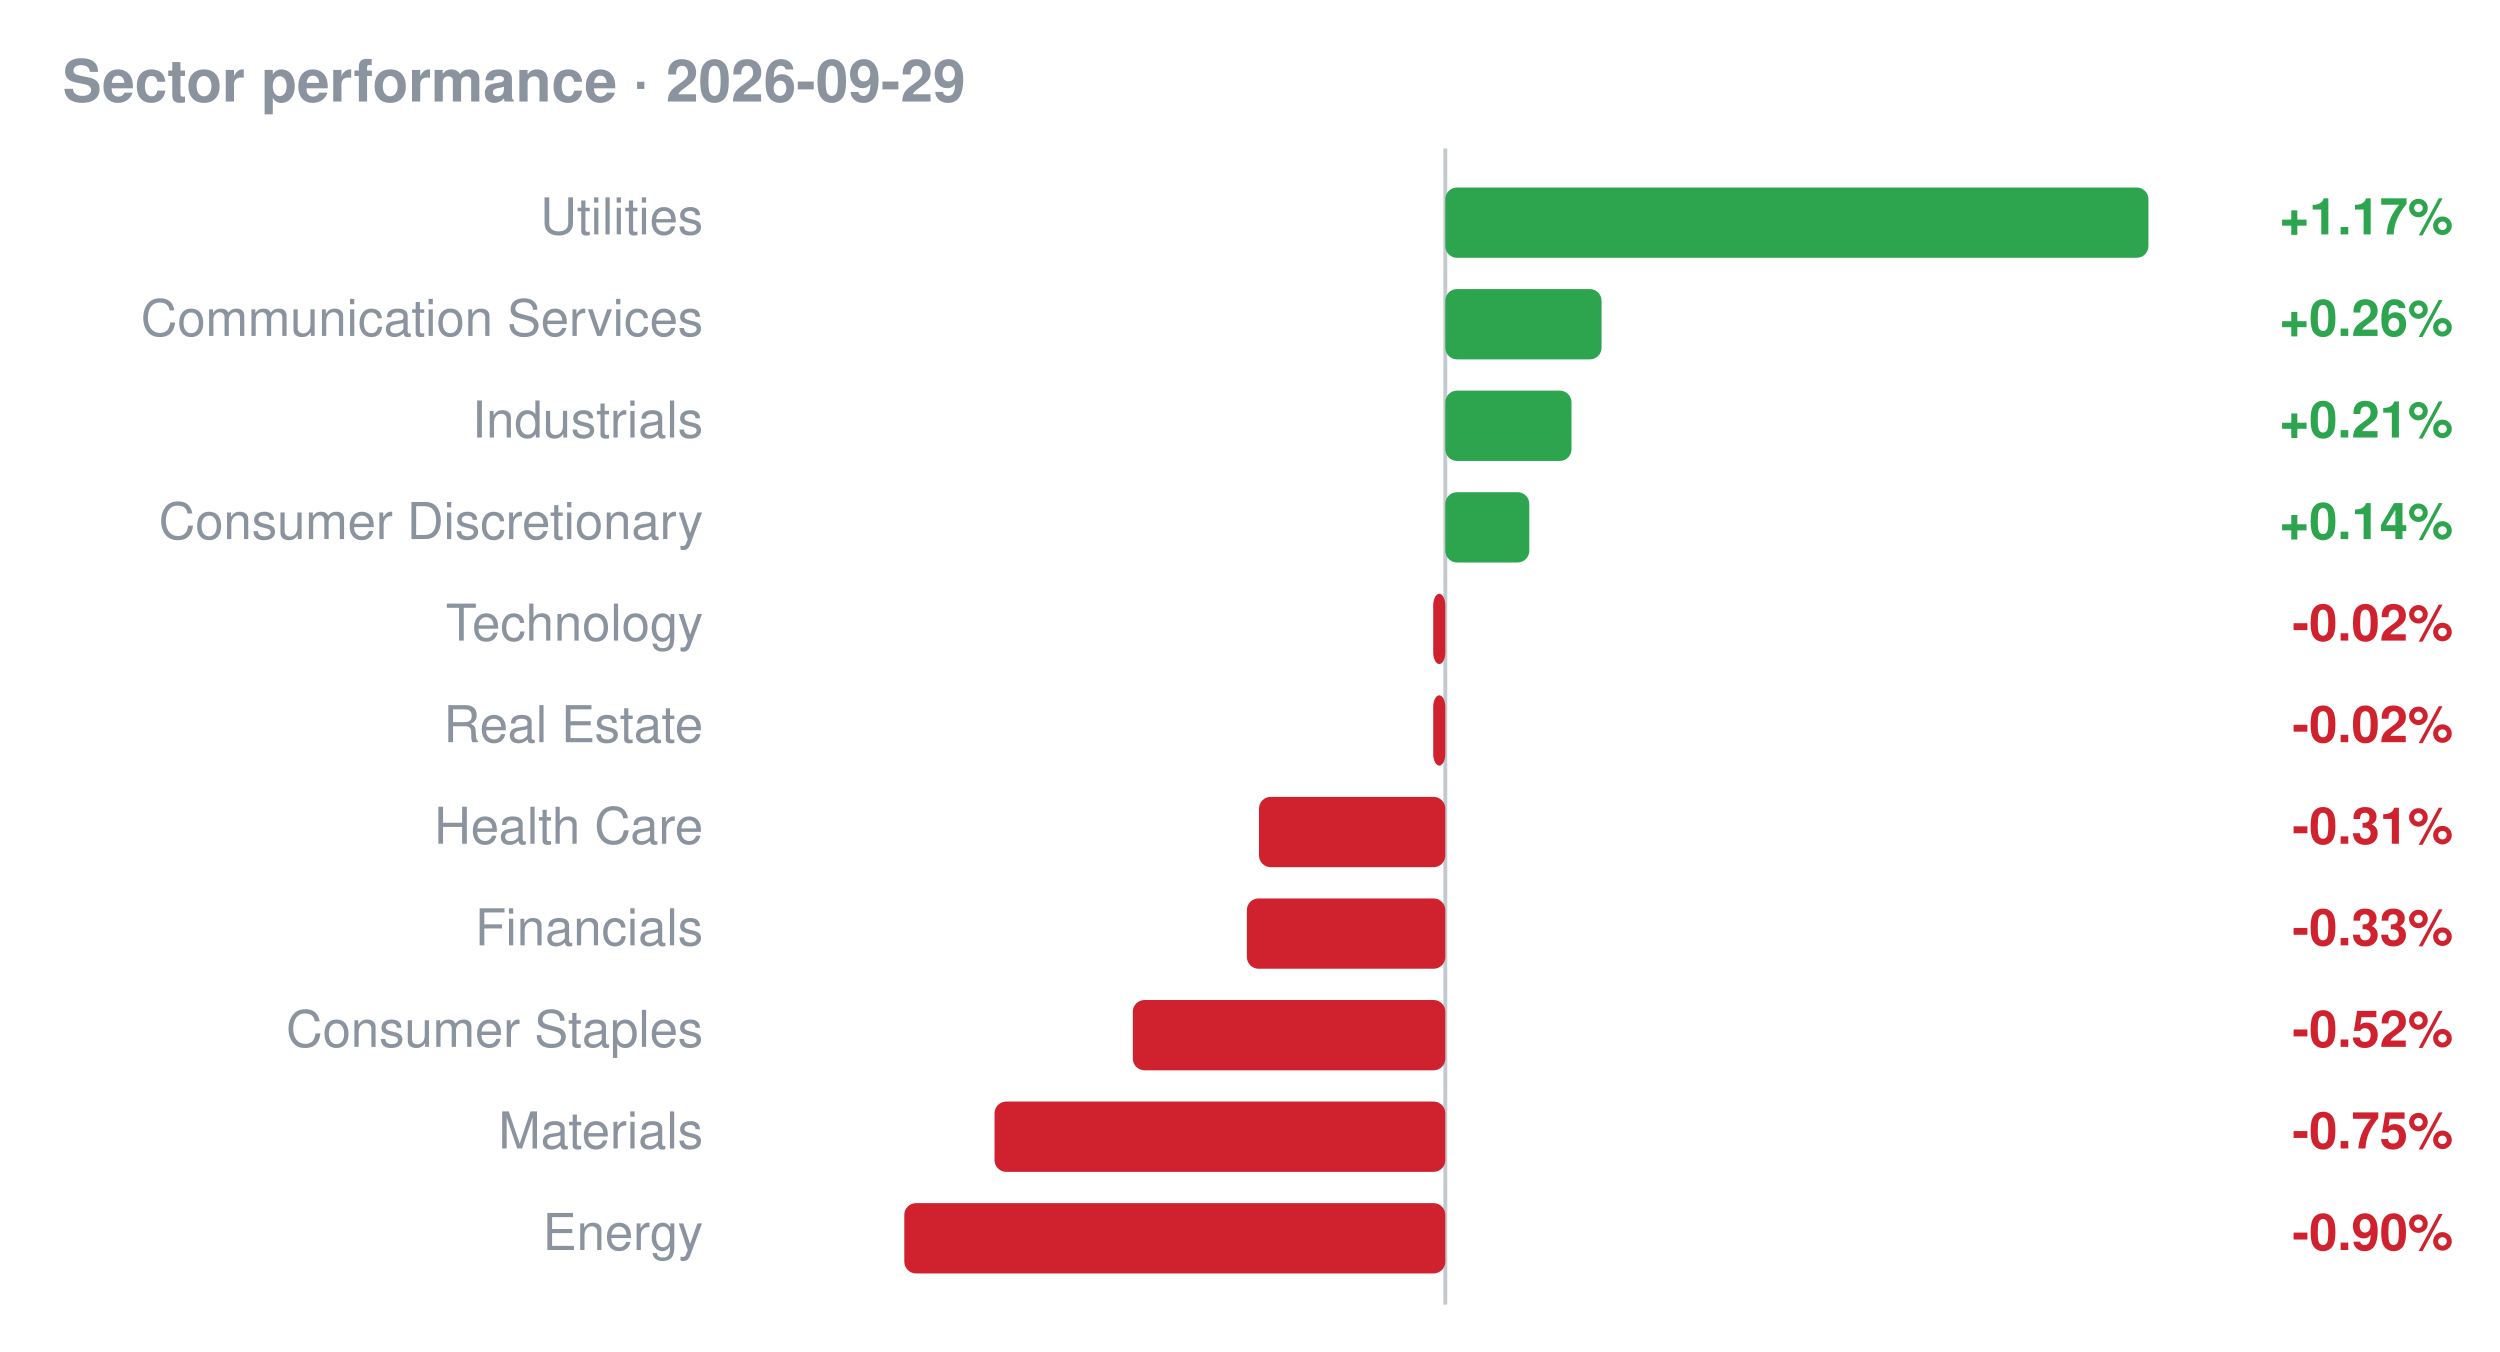
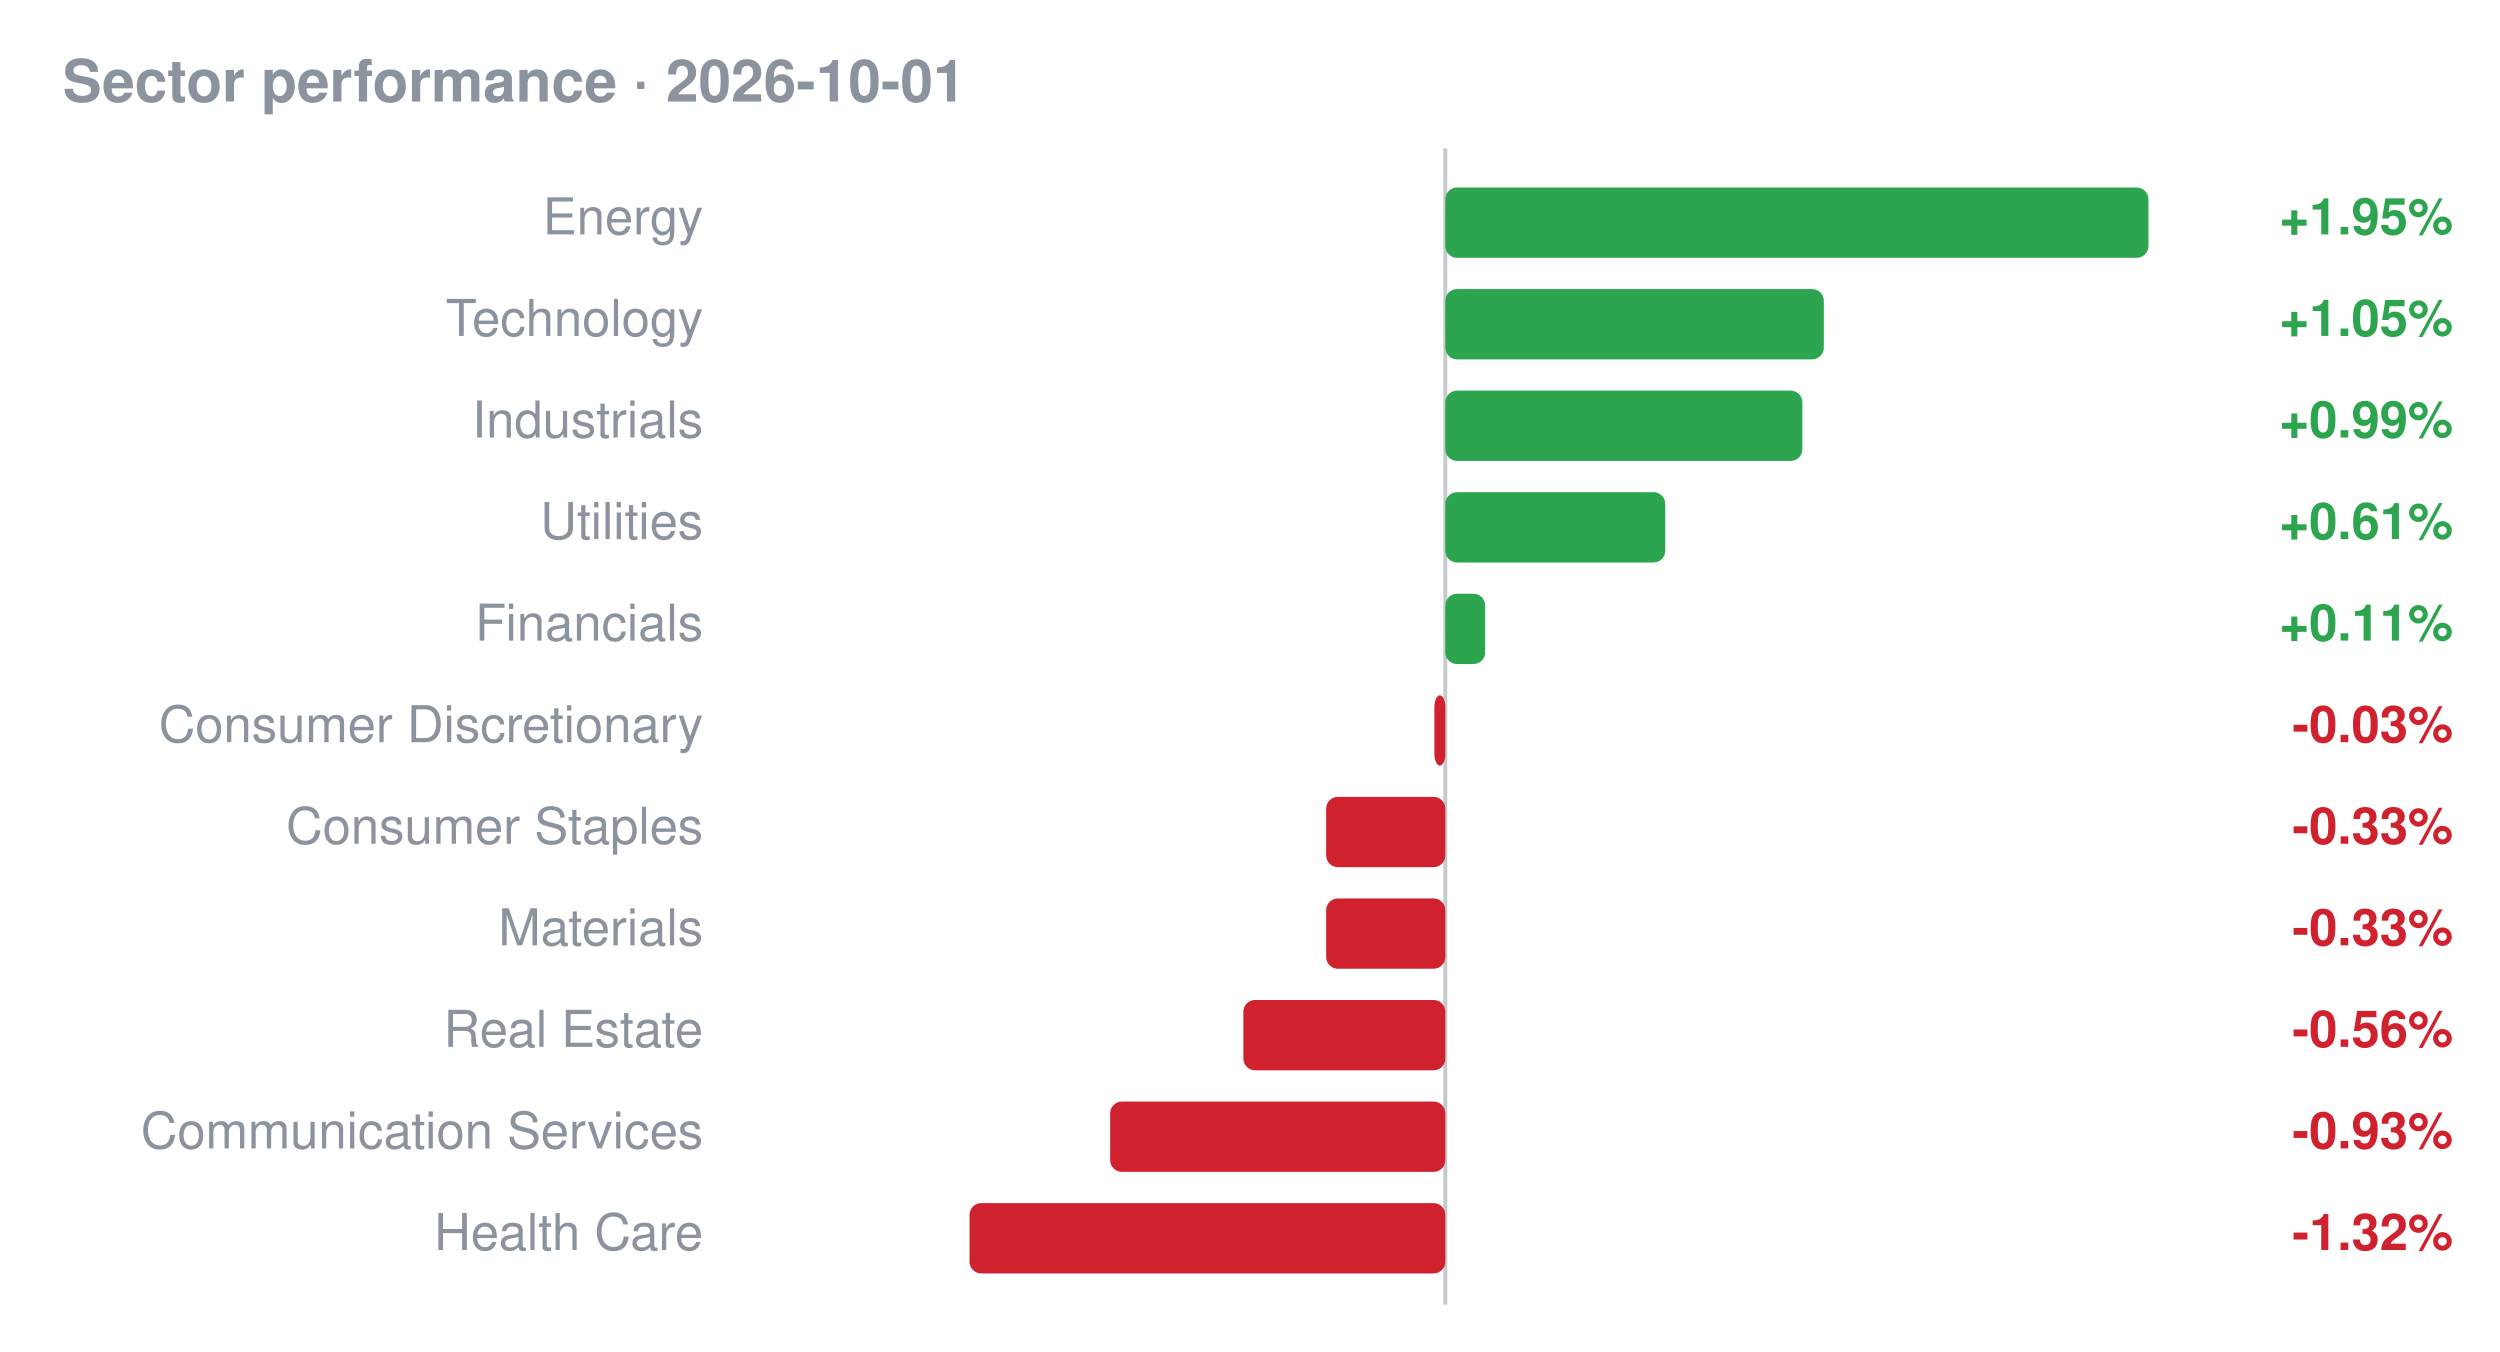
<svg xmlns="http://www.w3.org/2000/svg" width="640" height="346" viewBox="0 0 640 346" font-family="-apple-system,Segoe UI,Helvetica,Arial,sans-serif" font-size="13">
-   <text x="16" y="26" font-size="15" font-weight="600" fill="#8b949e">Sector performance · 2026-09-29</text>
+   <text x="16" y="26" font-size="15" font-weight="600" fill="#8b949e">Sector performance · 2026-10-01</text>
  <line x1="370.0" y1="38" x2="370.0" y2="334" stroke="#8b949e" stroke-opacity="0.5" />
-   <text x="180" y="60" text-anchor="end" fill="#8b949e">Utilities</text>
+   <text x="180" y="60" text-anchor="end" fill="#8b949e">Energy</text>
  <rect x="370.0" y="48" width="180.0" height="18" rx="3" fill="#2da44e" />
-   <text x="628" y="60" text-anchor="end" fill="#2da44e" font-weight="600">+1.17%</text>
-   <text x="180" y="86" text-anchor="end" fill="#8b949e">Communication Services</text>
-   <rect x="370.0" y="74" width="40.0" height="18" rx="3" fill="#2da44e" />
-   <text x="628" y="86" text-anchor="end" fill="#2da44e" font-weight="600">+0.26%</text>
+   <text x="628" y="60" text-anchor="end" fill="#2da44e" font-weight="600">+1.95%</text>
+   <text x="180" y="86" text-anchor="end" fill="#8b949e">Technology</text>
+   <rect x="370.0" y="74" width="96.9" height="18" rx="3" fill="#2da44e" />
+   <text x="628" y="86" text-anchor="end" fill="#2da44e" font-weight="600">+1.05%</text>
  <text x="180" y="112" text-anchor="end" fill="#8b949e">Industrials</text>
-   <rect x="370.0" y="100" width="32.3" height="18" rx="3" fill="#2da44e" />
-   <text x="628" y="112" text-anchor="end" fill="#2da44e" font-weight="600">+0.21%</text>
-   <text x="180" y="138" text-anchor="end" fill="#8b949e">Consumer Discretionary</text>
-   <rect x="370.0" y="126" width="21.5" height="18" rx="3" fill="#2da44e" />
-   <text x="628" y="138" text-anchor="end" fill="#2da44e" font-weight="600">+0.14%</text>
-   <text x="180" y="164" text-anchor="end" fill="#8b949e">Technology</text>
-   <rect x="366.9" y="152" width="3.1" height="18" rx="3" fill="#cf222e" />
-   <text x="628" y="164" text-anchor="end" fill="#cf222e" font-weight="600">-0.02%</text>
-   <text x="180" y="190" text-anchor="end" fill="#8b949e">Real Estate</text>
-   <rect x="366.9" y="178" width="3.1" height="18" rx="3" fill="#cf222e" />
-   <text x="628" y="190" text-anchor="end" fill="#cf222e" font-weight="600">-0.02%</text>
-   <text x="180" y="216" text-anchor="end" fill="#8b949e">Health Care</text>
-   <rect x="322.3" y="204" width="47.7" height="18" rx="3" fill="#cf222e" />
-   <text x="628" y="216" text-anchor="end" fill="#cf222e" font-weight="600">-0.31%</text>
-   <text x="180" y="242" text-anchor="end" fill="#8b949e">Financials</text>
-   <rect x="319.2" y="230" width="50.8" height="18" rx="3" fill="#cf222e" />
+   <rect x="370.0" y="100" width="91.4" height="18" rx="3" fill="#2da44e" />
+   <text x="628" y="112" text-anchor="end" fill="#2da44e" font-weight="600">+0.99%</text>
+   <text x="180" y="138" text-anchor="end" fill="#8b949e">Utilities</text>
+   <rect x="370.0" y="126" width="56.3" height="18" rx="3" fill="#2da44e" />
+   <text x="628" y="138" text-anchor="end" fill="#2da44e" font-weight="600">+0.61%</text>
+   <text x="180" y="164" text-anchor="end" fill="#8b949e">Financials</text>
+   <rect x="370.0" y="152" width="10.2" height="18" rx="3" fill="#2da44e" />
+   <text x="628" y="164" text-anchor="end" fill="#2da44e" font-weight="600">+0.11%</text>
+   <text x="180" y="190" text-anchor="end" fill="#8b949e">Consumer Discretionary</text>
+   <rect x="367.2" y="178" width="2.8" height="18" rx="3" fill="#cf222e" />
+   <text x="628" y="190" text-anchor="end" fill="#cf222e" font-weight="600">-0.03%</text>
+   <text x="180" y="216" text-anchor="end" fill="#8b949e">Consumer Staples</text>
+   <rect x="339.5" y="204" width="30.5" height="18" rx="3" fill="#cf222e" />
+   <text x="628" y="216" text-anchor="end" fill="#cf222e" font-weight="600">-0.33%</text>
+   <text x="180" y="242" text-anchor="end" fill="#8b949e">Materials</text>
+   <rect x="339.5" y="230" width="30.5" height="18" rx="3" fill="#cf222e" />
  <text x="628" y="242" text-anchor="end" fill="#cf222e" font-weight="600">-0.33%</text>
-   <text x="180" y="268" text-anchor="end" fill="#8b949e">Consumer Staples</text>
-   <rect x="290.0" y="256" width="80.0" height="18" rx="3" fill="#cf222e" />
-   <text x="628" y="268" text-anchor="end" fill="#cf222e" font-weight="600">-0.52%</text>
-   <text x="180" y="294" text-anchor="end" fill="#8b949e">Materials</text>
-   <rect x="254.6" y="282" width="115.4" height="18" rx="3" fill="#cf222e" />
-   <text x="628" y="294" text-anchor="end" fill="#cf222e" font-weight="600">-0.75%</text>
-   <text x="180" y="320" text-anchor="end" fill="#8b949e">Energy</text>
-   <rect x="231.5" y="308" width="138.5" height="18" rx="3" fill="#cf222e" />
-   <text x="628" y="320" text-anchor="end" fill="#cf222e" font-weight="600">-0.90%</text>
+   <text x="180" y="268" text-anchor="end" fill="#8b949e">Real Estate</text>
+   <rect x="318.3" y="256" width="51.7" height="18" rx="3" fill="#cf222e" />
+   <text x="628" y="268" text-anchor="end" fill="#cf222e" font-weight="600">-0.56%</text>
+   <text x="180" y="294" text-anchor="end" fill="#8b949e">Communication Services</text>
+   <rect x="284.2" y="282" width="85.8" height="18" rx="3" fill="#cf222e" />
+   <text x="628" y="294" text-anchor="end" fill="#cf222e" font-weight="600">-0.93%</text>
+   <text x="180" y="320" text-anchor="end" fill="#8b949e">Health Care</text>
+   <rect x="248.2" y="308" width="121.8" height="18" rx="3" fill="#cf222e" />
+   <text x="628" y="320" text-anchor="end" fill="#cf222e" font-weight="600">-1.32%</text>
</svg>
